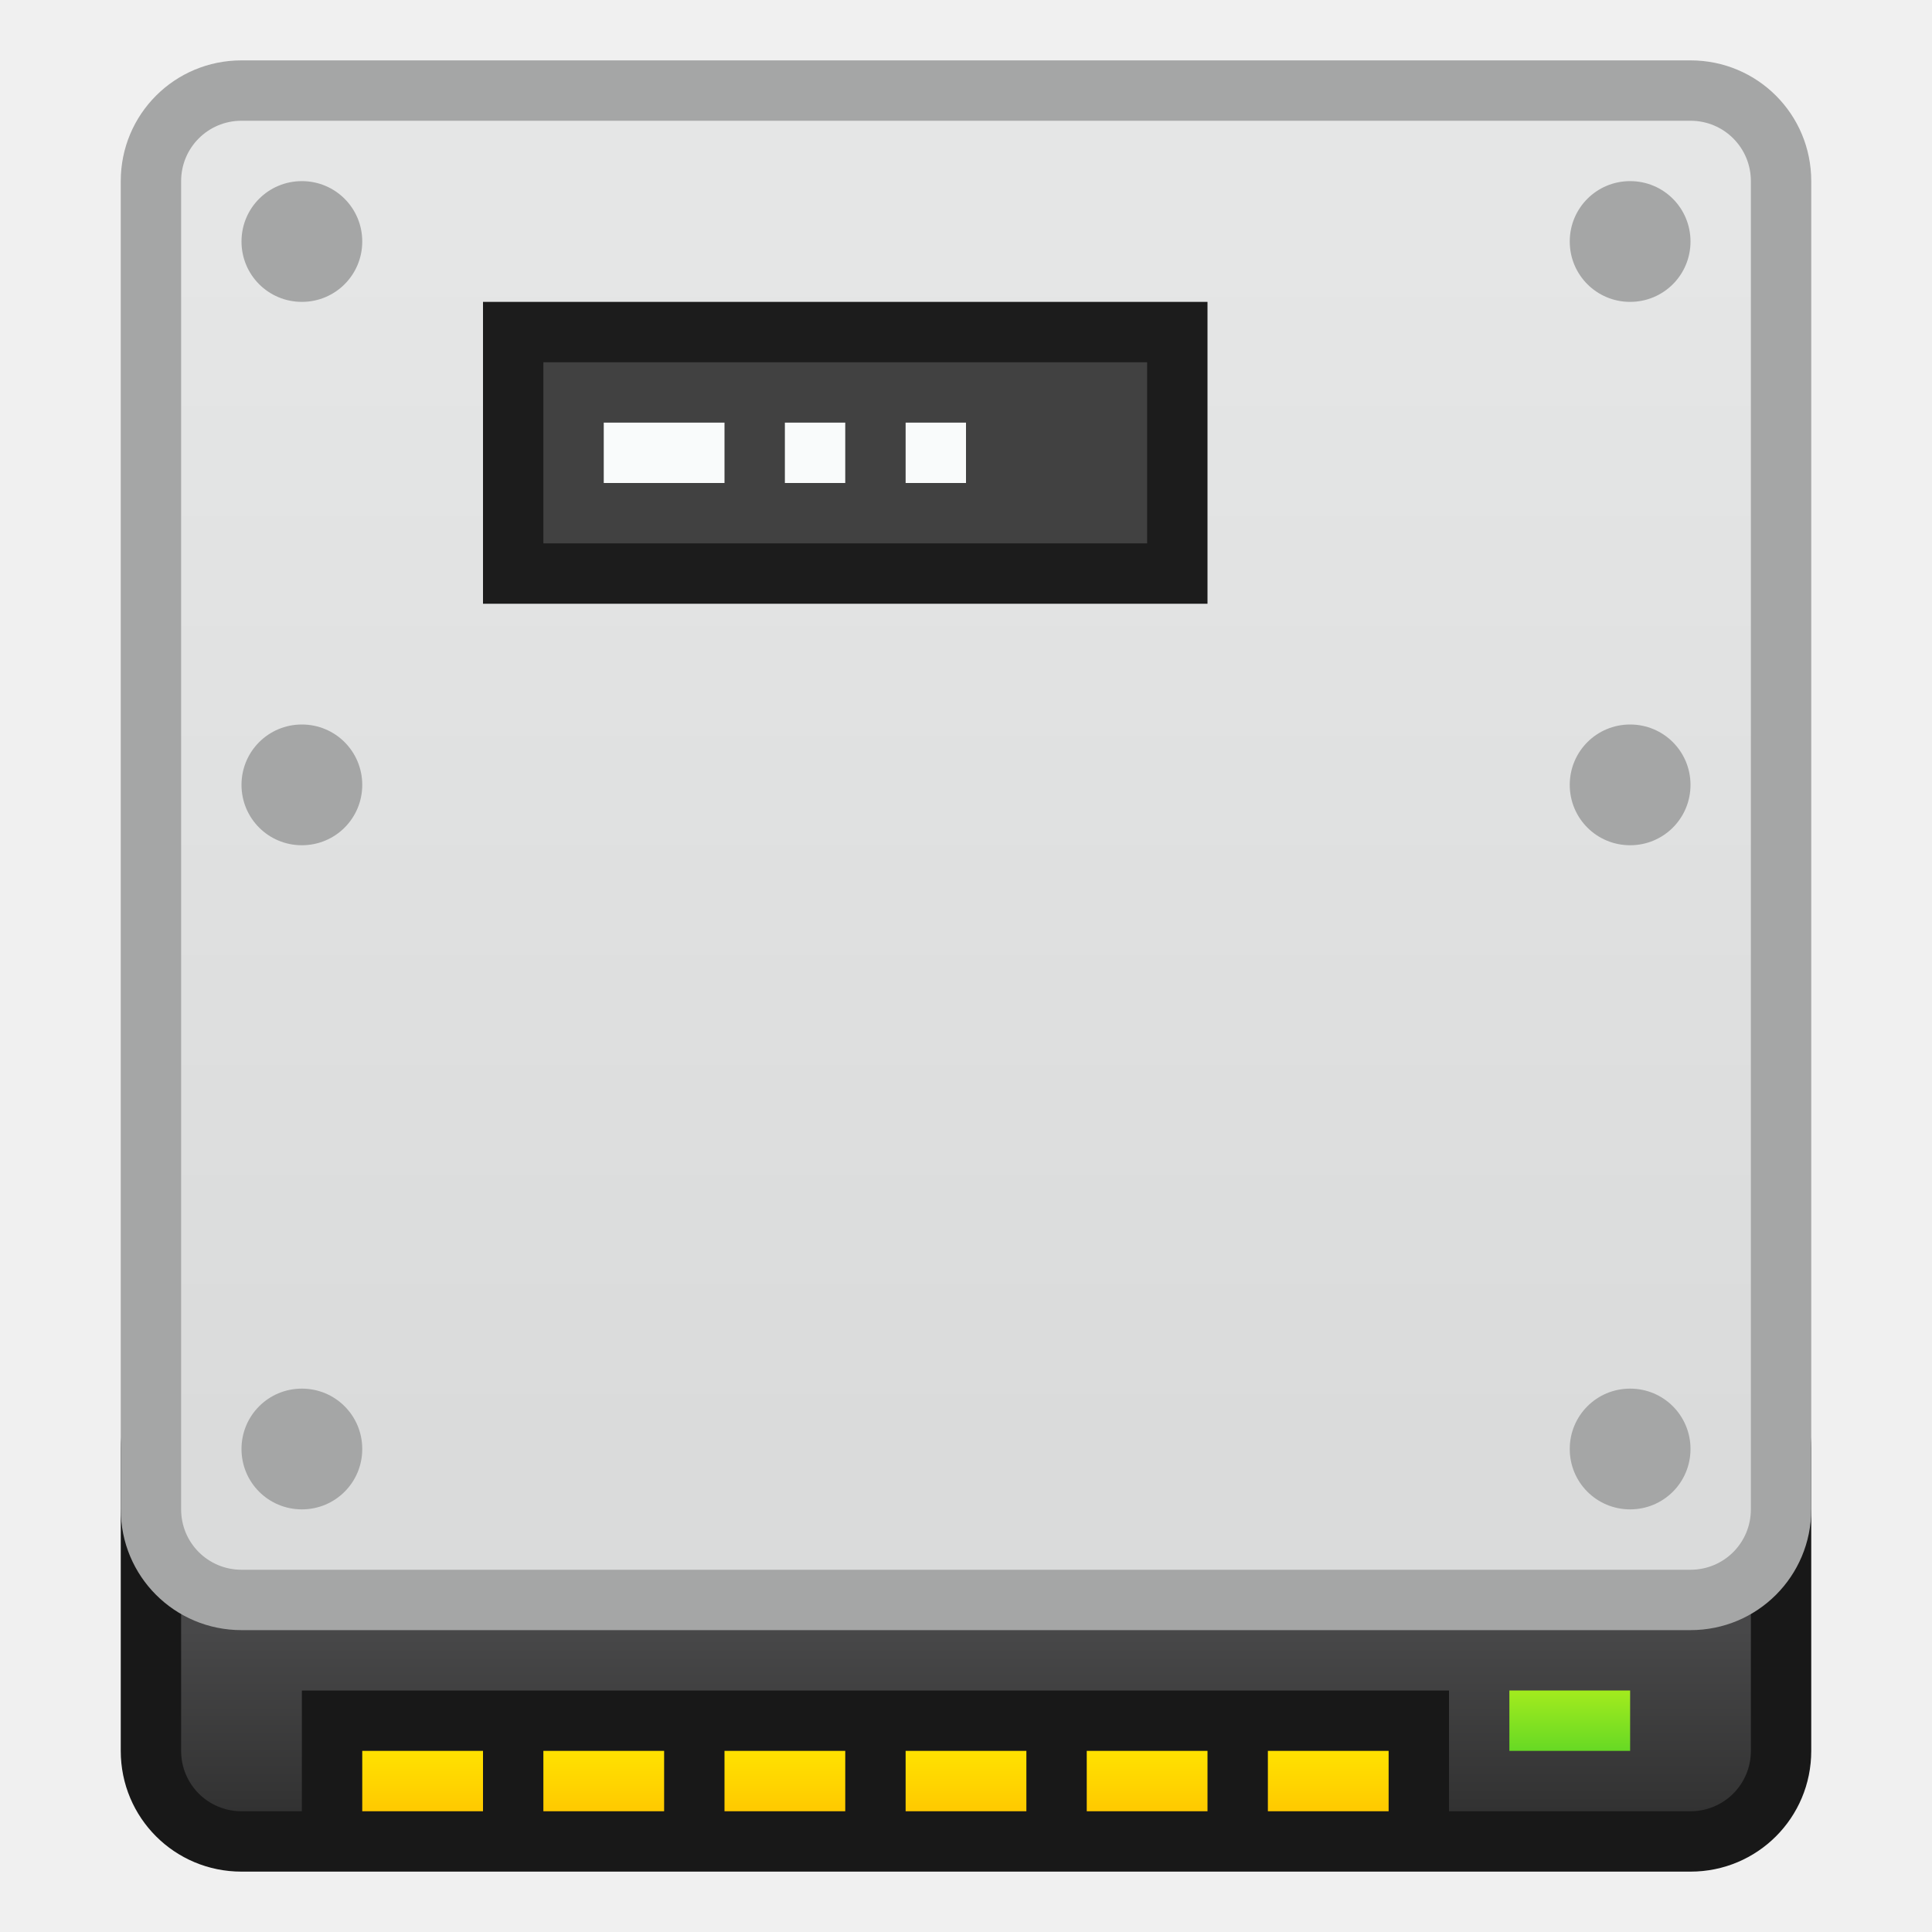
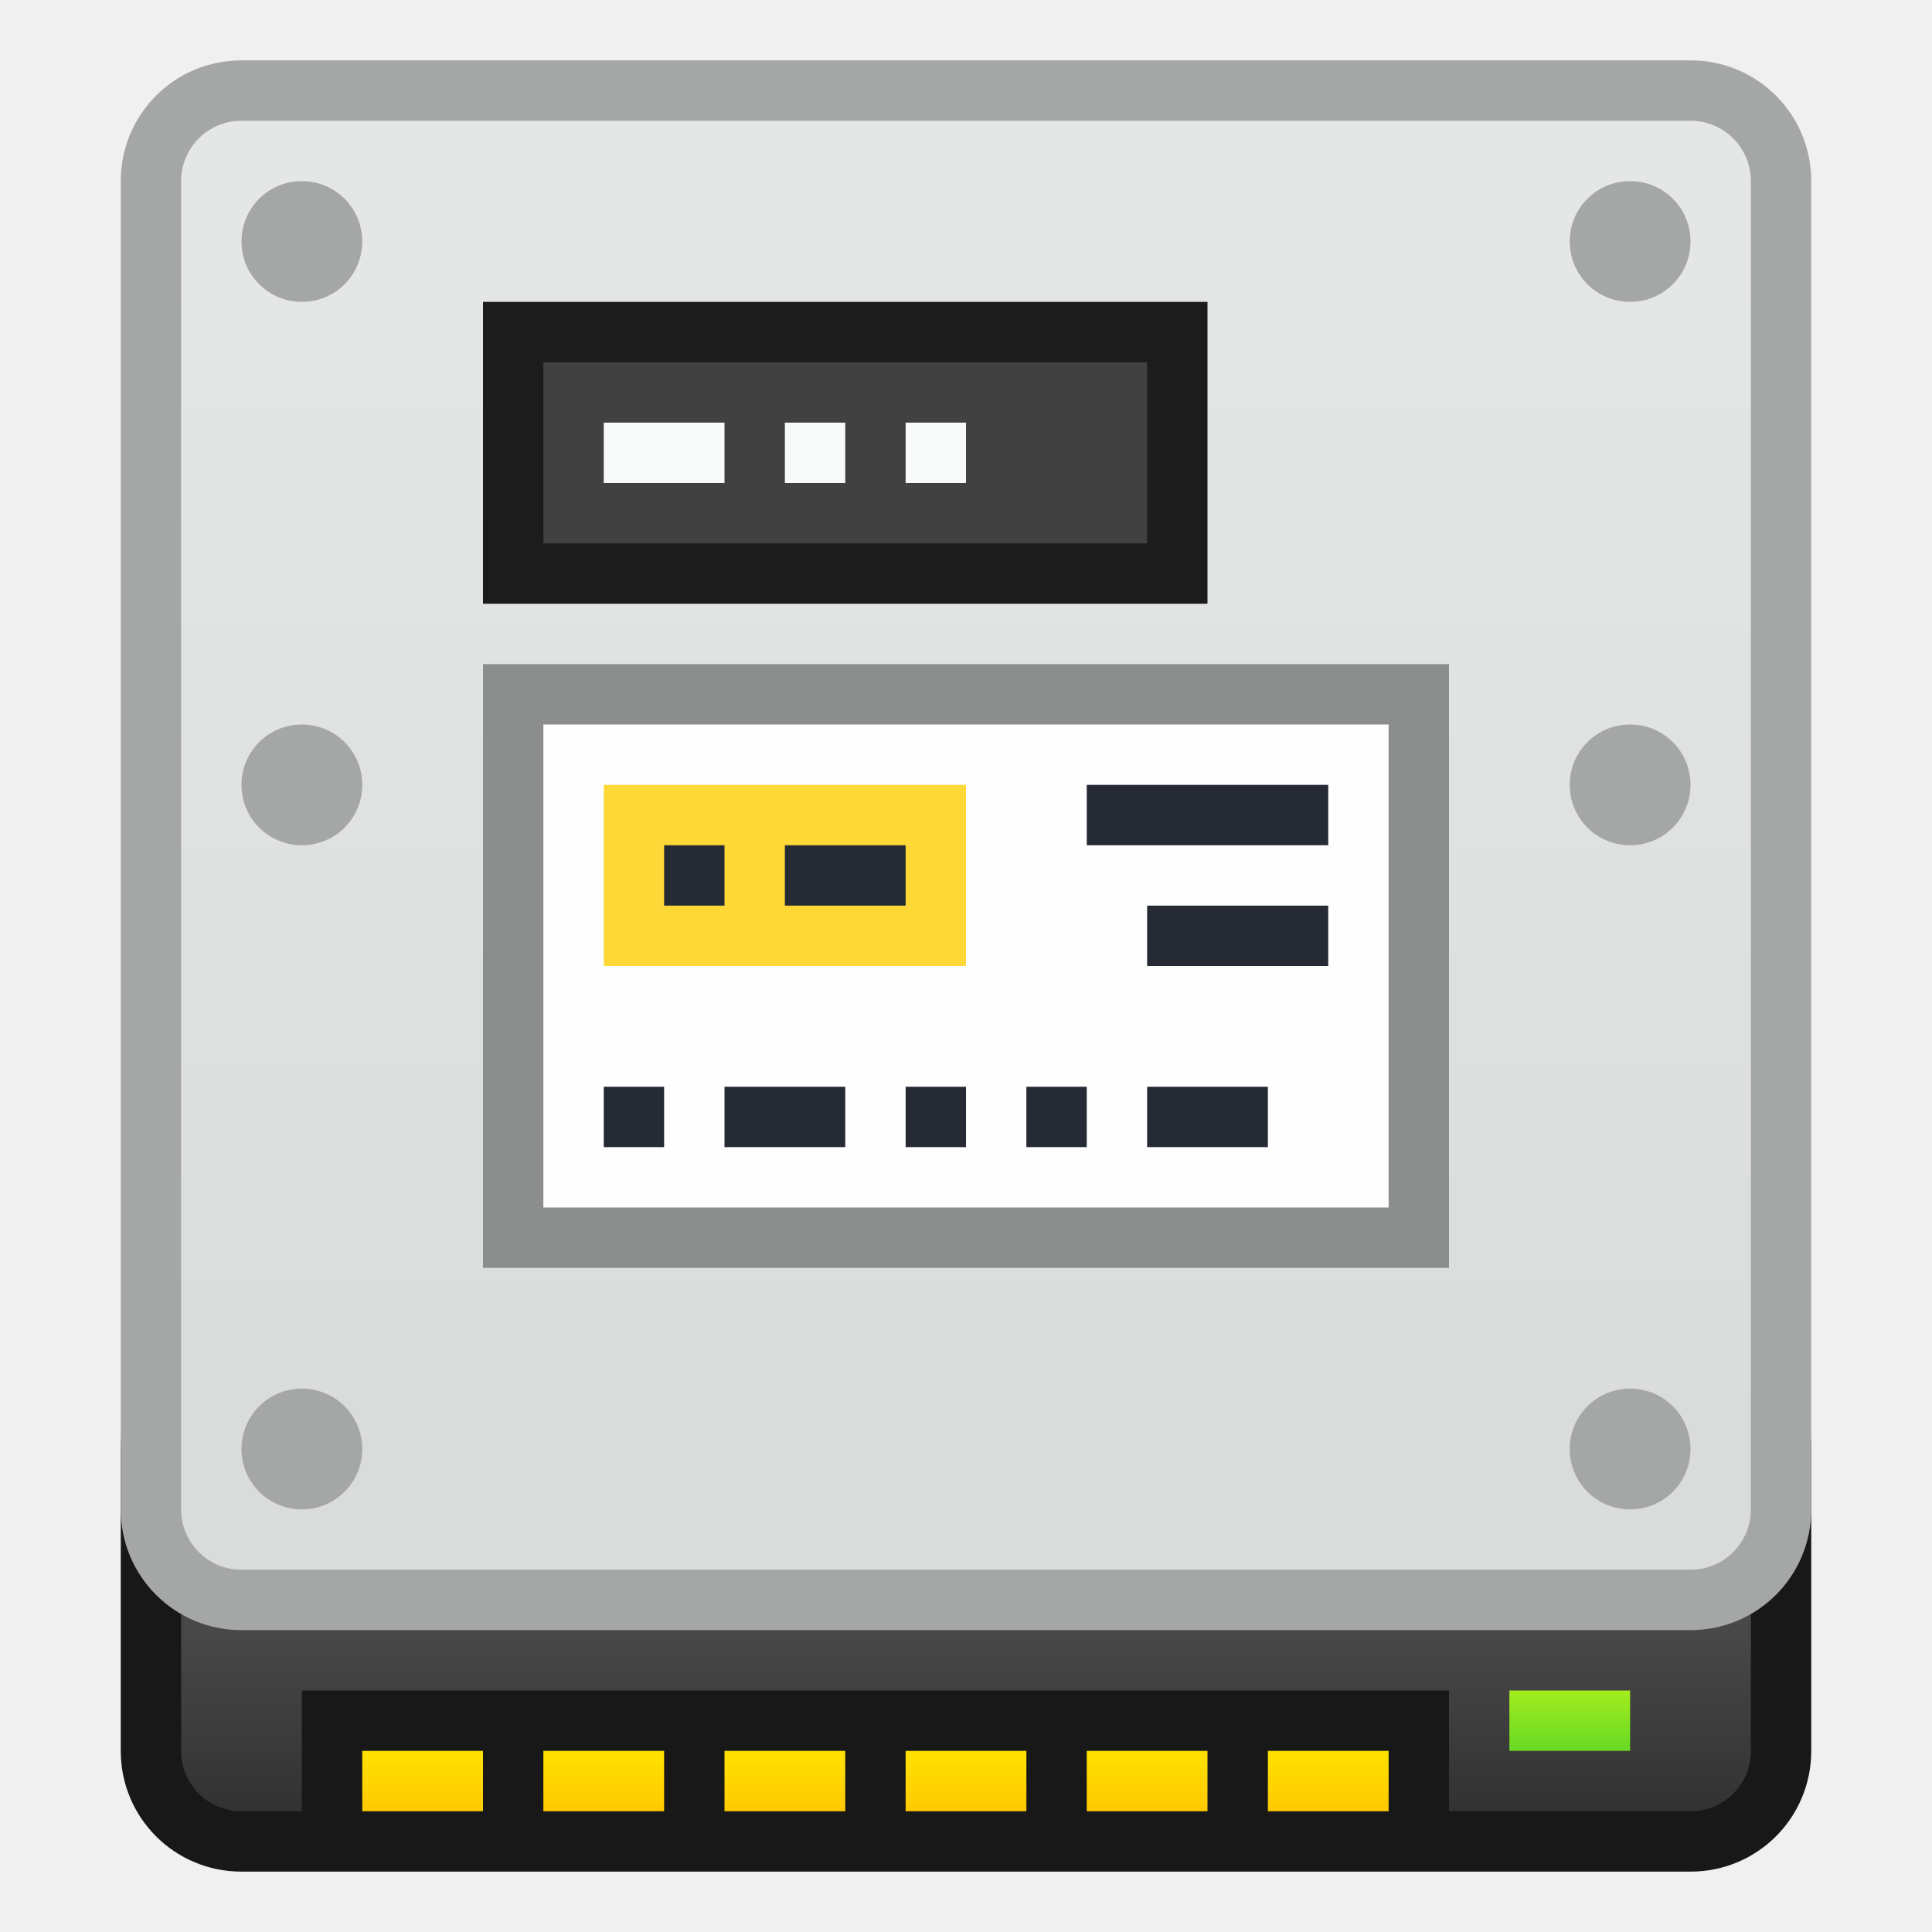
<svg xmlns="http://www.w3.org/2000/svg" xmlns:xlink="http://www.w3.org/1999/xlink" width="32" height="32" viewBox="0 0 32 32" version="1.1" id="svg8">
  <defs id="defs2">
    <style id="current-color-scheme" type="text/css">
      .ColorScheme-Text {
        color:#122036;
      }
      </style>
    <linearGradient xlink:href="#linearGradient923" id="linearGradient925" x1="3" y1="319.65" x2="3" y2="316.65" gradientUnits="userSpaceOnUse" gradientTransform="translate(13,-289.65)" />
    <linearGradient id="linearGradient923">
      <stop style="stop-color:#323232;stop-opacity:1" offset="0" id="stop919" />
      <stop style="stop-color:#484849;stop-opacity:1" offset="1" id="stop921" />
    </linearGradient>
    <linearGradient xlink:href="#linearGradient914" id="linearGradient916" x1="3" y1="313.65" x2="3" y2="293.65" gradientUnits="userSpaceOnUse" gradientTransform="translate(13,-289.65)" />
    <linearGradient id="linearGradient914">
      <stop style="stop-color:#dadbdb;stop-opacity:1" offset="0" id="stop910" />
      <stop style="stop-color:#e5e6e6;stop-opacity:1" offset="1" id="stop912" />
    </linearGradient>
    <linearGradient id="linearGradient4627">
      <stop style="stop-color:#ffc900;stop-opacity:1" offset="0" id="stop4623" />
      <stop style="stop-color:#ffe200;stop-opacity:1" offset="1" id="stop4625" />
    </linearGradient>
    <linearGradient xlink:href="#linearGradient4627" id="linearGradient928" x1="16" y1="30" x2="16" y2="29" gradientUnits="userSpaceOnUse" />
    <linearGradient id="linearGradient4619">
      <stop id="stop4615" offset="0" style="stop-color:#67d924;stop-opacity:1" />
      <stop id="stop4617" offset="1" style="stop-color:#a3eb1e;stop-opacity:1" />
    </linearGradient>
    <linearGradient xlink:href="#linearGradient4619" id="linearGradient1004" x1="13" y1="318.65" x2="13" y2="317.65" gradientUnits="userSpaceOnUse" />
  </defs>
  <g id="layer1" transform="translate(0,-282.65)">
    <g id="g1645" transform="translate(13,-7)">
      <g transform="translate(31,25.99999)" id="layer1-2" />
      <g id="g1176">
        <g id="g894" transform="translate(-57,-96)">
          <g id="g935" transform="translate(57,96)">
            <path style="fill:#181818;fill-opacity:1;stroke:none;stroke-width:2;stroke-linecap:round;stroke-linejoin:round;stroke-miterlimit:4;stroke-dasharray:none;stroke-dashoffset:0;stroke-opacity:1" d="m -9,311.65 h 24 c 1.108,0 2,0.892 2,2 v 5 c 0,1.108 -0.892,2 -2,2 H -9 c -1.108,0 -2,-0.892 -2,-2 v -5 c 0,-1.108 0.892,-2 2,-2 z" id="rect842" />
            <path style="fill:url(#linearGradient925);fill-opacity:1;stroke:none;stroke-width:2;stroke-linecap:round;stroke-linejoin:round;stroke-miterlimit:4;stroke-dasharray:none;stroke-dashoffset:0;stroke-opacity:1" d="M 4 23 C 3.446 23 3 23.446 3 24 L 3 29 C 3 29.554 3.446 30 4 30 L 5 30 L 5 28 L 24 28 L 24 30 L 28 30 C 28.554 30 29 29.554 29 29 L 29 24 C 29 23.446 28.554 23 28 23 L 4 23 z " id="path1024" transform="translate(-13,289.65)" />
            <path style="fill:#a5a6a6;fill-opacity:1;stroke:none;stroke-width:2;stroke-linecap:round;stroke-linejoin:round;stroke-miterlimit:4;stroke-dasharray:none;stroke-dashoffset:0;stroke-opacity:1" d="m -9,290.65 h 24 c 1.108,0 2,0.892 2,2 v 22 c 0,1.108 -0.892,2 -2,2 H -9 c -1.108,0 -2,-0.892 -2,-2 v -22 c 0,-1.108 0.892,-2 2,-2 z" id="rect838" />
            <path style="fill:url(#linearGradient916);fill-opacity:1;stroke:none;stroke-width:2;stroke-linecap:round;stroke-linejoin:round;stroke-miterlimit:4;stroke-dasharray:none;stroke-dashoffset:0;stroke-opacity:1" d="M 4,2 C 3.446,2 3,2.446 3,3 v 22 c 0,0.554 0.446,1 1,1 h 24 c 0.554,0 1,-0.446 1,-1 V 3 C 29,2.446 28.554,2 28,2 Z M 5,3 C 5.554,3 6,3.446 6,4 6,4.554 5.554,5 5,5 4.446,5 4,4.554 4,4 4,3.446 4.446,3 5,3 Z m 22,0 c 0.554,0 1,0.446 1,1 0,0.554 -0.446,1 -1,1 C 26.446,5 26,4.554 26,4 26,3.446 26.446,3 27,3 Z M 5,12 c 0.554,0 1,0.446 1,1 0,0.554 -0.446,1 -1,1 -0.554,0 -1,-0.446 -1,-1 0,-0.554 0.446,-1 1,-1 z m 22,0 c 0.554,0 1,0.446 1,1 0,0.554 -0.446,1 -1,1 -0.554,0 -1,-0.446 -1,-1 0,-0.554 0.446,-1 1,-1 z M 5,23 c 0.554,0 1,0.446 1,1 0,0.554 -0.446,1 -1,1 -0.554,0 -1,-0.446 -1,-1 0,-0.554 0.446,-1 1,-1 z m 22,0 c 0.554,0 1,0.446 1,1 0,0.554 -0.446,1 -1,1 -0.554,0 -1,-0.446 -1,-1 0,-0.554 0.446,-1 1,-1 z" transform="translate(-13,289.65)" id="rect840" />
          </g>
          <path id="rect1082" d="m 52,390.65 h 12 v 5 h -12 z" style="opacity:0.98;fill:#181818;fill-opacity:1;stroke:none;stroke-width:2;stroke-linecap:round;stroke-linejoin:round;stroke-miterlimit:4;stroke-dasharray:none;stroke-dashoffset:0;stroke-opacity:1" />
          <path id="rect1084" d="m 53,391.65 h 10 v 3 h -10 z" style="opacity:0.98;fill:#414141;fill-opacity:1;stroke:none;stroke-width:2;stroke-linecap:round;stroke-linejoin:round;stroke-miterlimit:4;stroke-dasharray:none;stroke-dashoffset:0;stroke-opacity:1" />
          <path id="rect1098" d="m 54,392.65 h 2 v 1 h -2 z" style="opacity:0.98;fill:#fdffff;fill-opacity:1;stroke:none;stroke-width:2;stroke-linecap:round;stroke-linejoin:round;stroke-miterlimit:4;stroke-dasharray:none;stroke-dashoffset:0;stroke-opacity:1" />
          <path id="rect1100" d="m 57,392.65 h 1 v 1 h -1 z" style="opacity:0.98;fill:#fdffff;fill-opacity:1;stroke:none;stroke-width:2;stroke-linecap:round;stroke-linejoin:round;stroke-miterlimit:4;stroke-dasharray:none;stroke-dashoffset:0;stroke-opacity:1" />
          <path id="rect1102" d="m 59,392.65 h 1 v 1 h -1 z" style="opacity:0.98;fill:#fdffff;fill-opacity:1;stroke:none;stroke-width:2;stroke-linecap:round;stroke-linejoin:round;stroke-miterlimit:4;stroke-dasharray:none;stroke-dashoffset:0;stroke-opacity:1" />
        </g>
        <path style="opacity:1;fill:url(#linearGradient928);fill-opacity:1;stroke:none;stroke-width:2;stroke-linecap:round;stroke-linejoin:round;stroke-miterlimit:4;stroke-dasharray:none;stroke-opacity:1" d="M 6 29 L 6 30 L 8 30 L 8 29 L 6 29 z M 9 29 L 9 30 L 11 30 L 11 29 L 9 29 z M 12 29 L 12 30 L 14 30 L 14 29 L 12 29 z M 15 29 L 15 30 L 17 30 L 17 29 L 15 29 z M 18 29 L 18 30 L 20 30 L 20 29 L 18 29 z M 21 29 L 21 30 L 23 30 L 23 29 L 21 29 z " transform="translate(-13,289.65)" id="rect848" />
        <path style="opacity:1;fill:url(#linearGradient1004);fill-opacity:1;stroke:none;stroke-width:2;stroke-linecap:round;stroke-linejoin:round;stroke-miterlimit:4;stroke-dasharray:none;stroke-opacity:1" d="m 12,317.65 h 2 v 1 h -2 z" id="rect875" />
+         <g id="g940" transform="translate(-6,-2)">
+           <path id="rect843" d="m 1,302.65 h 16 v 10 H 1 Z" style="opacity:0.99;vector-effect:none;fill:#8b8c8c;fill-opacity:1;stroke:none;stroke-width:2;stroke-linecap:round;stroke-linejoin:round;stroke-miterlimit:4;stroke-dasharray:none;stroke-dashoffset:0;stroke-opacity:1" />
+           <path id="rect845" d="m 2,303.65 h 14 v 8 H 2 Z" style="opacity:0.99;vector-effect:none;fill:#ffffff;fill-opacity:1;stroke:none;stroke-width:2;stroke-linecap:round;stroke-linejoin:round;stroke-miterlimit:4;stroke-dasharray:none;stroke-dashoffset:0;stroke-opacity:1" />
+           <path style="opacity:0.99;vector-effect:none;fill:#fdd835;fill-opacity:1;stroke:none;stroke-width:2;stroke-linecap:round;stroke-linejoin:round;stroke-miterlimit:4;stroke-dasharray:none;stroke-dashoffset:0;stroke-opacity:1" d="m 3,304.65 h 6 v 3 H 3 Z" id="rect857" />
+           <path style="opacity:0.99;vector-effect:none;fill:#242833;fill-opacity:1;stroke:none;stroke-width:2;stroke-linecap:round;stroke-linejoin:round;stroke-miterlimit:4;stroke-dasharray:none;stroke-dashoffset:0;stroke-opacity:1" d="m 11,304.65 v 1 h 4 v -1 z m -7,1 v 1 h 1 v -1 z m 2,0 v 1 h 2 v -1 z m 6,1 v 1 h 3 v -1 z m -9,3 v 1 h 1 v -1 z m 2,0 v 1 h 2 v -1 z m 3,0 v 1 h 1 v -1 z m 2,0 v 1 h 1 v -1 z m 2,0 v 1 h 2 v -1 z" id="rect847" />
+         </g>
      </g>
    </g>
  </g>
</svg>
